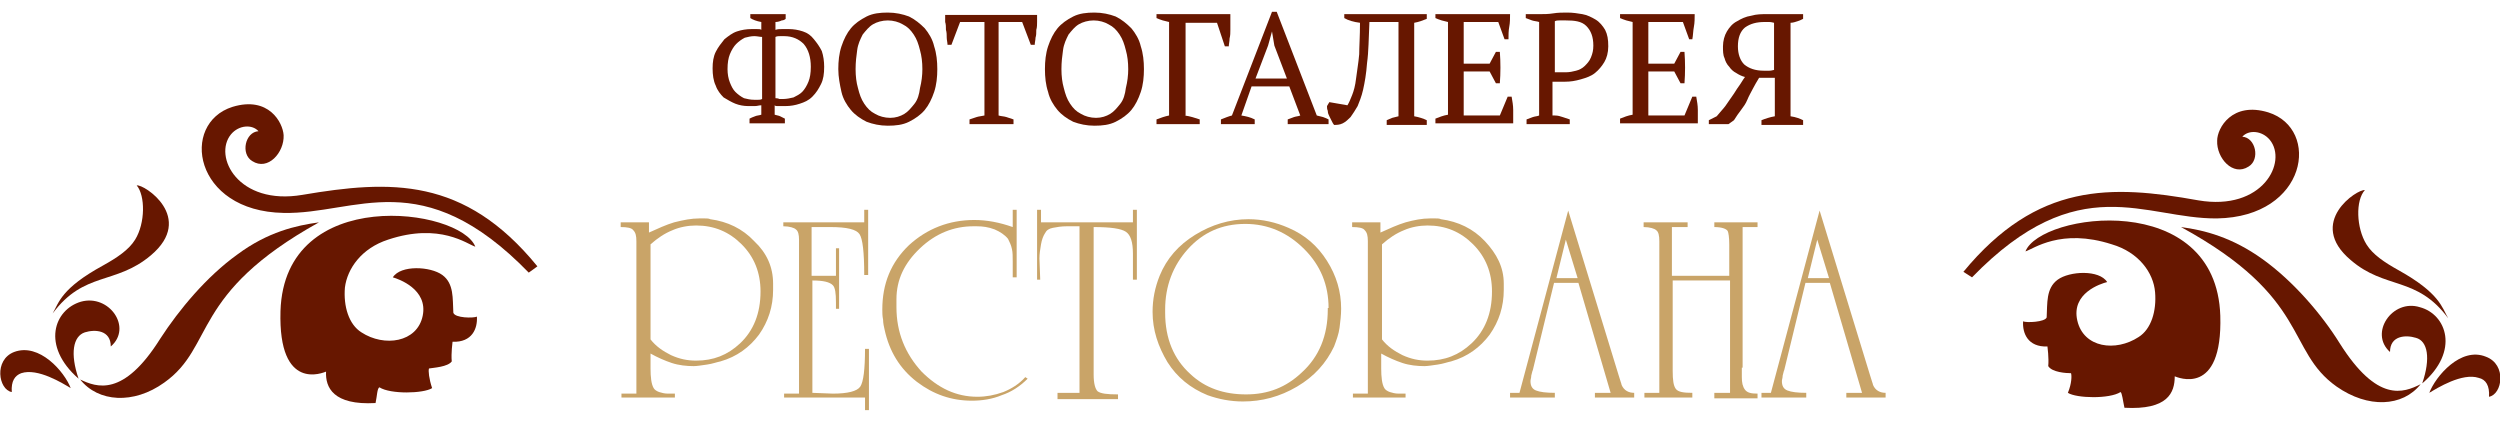
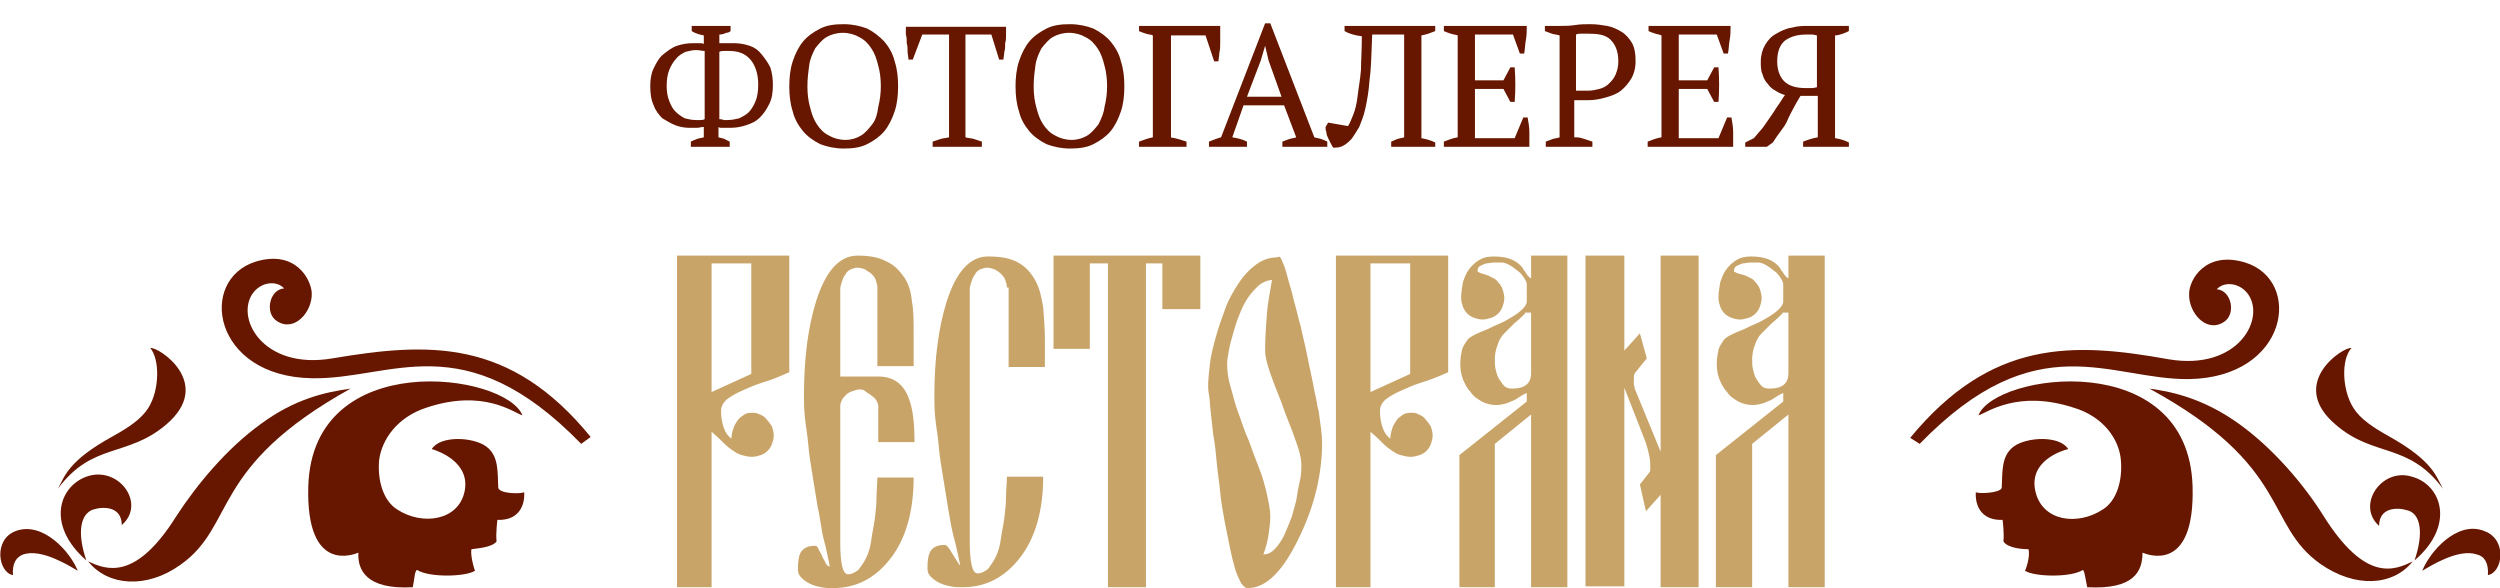
- <svg xmlns="http://www.w3.org/2000/svg" version="1.1" id="Photo" x="0px" y="0px" viewBox="0 0 318.2 53.8" style="enable-background:new 0 0 318.2 53.8;" xml:space="preserve">
-   <style type="text/css">
- 	.gallery-title-0{fill:#671700;}
- 	.gallery-title-1{fill:#C9A468;}
- </style>
-   <path class="gallery-title-0" d="M67.3,34.7l1.1-0.8c-9.3-11.4-18.7-11-29.9-9.1c-8.2,1.4-11.4-4.9-9.1-7.7c1-1.2,2.7-1.3,3.5-0.4  c-1.7,0.1-2.3,2.9-0.8,3.8c2,1.3,4.1-1.1,4-3.3c-0.1-1.6-1.9-5-6.5-3.6c-6.7,2.1-5,13.3,6.5,13.5C45.3,27.3,53.7,20.7,67.3,34.7  L67.3,34.7z" />
-   <path class="gallery-title-0" d="M6.7,39.9c0.8-1.4,1.1-3.2,6.4-6.1c1.8-1,3.3-2,4.1-3.3c1.3-2.1,1.3-5.6,0.2-6.9c0.9-0.2,7.5,4.1,1.8,8.9  C14.7,36.3,10.7,34.5,6.7,39.9L6.7,39.9z" />
-   <path class="gallery-title-0" d="M1.5,49.9c-1.7-0.3-2.3-4.1,0.3-5.1C5,43.6,8.2,47.3,9,49.4c-1-0.6-4.2-2.6-6.3-1.9C1.9,47.8,1.4,48.5,1.5,49.9  L1.5,49.9z" />
-   <path class="gallery-title-0" d="M10,48.2c-4.8-4.2-3.1-8.8,0.3-9.8c3.6-1,6.6,3.3,3.8,5.7c0-2.1-2-2.2-3.3-1.8C9.3,42.8,8.9,45,10,48.2L10,48.2  z" />
-   <path class="gallery-title-0" d="M10.2,48.3c2.1,1,5.5,2.3,10.2-5.2c2.4-3.7,5.9-7.9,9.8-10.7c3.9-2.9,7.5-3.7,10.4-4.1  c-16.4,9.1-13.2,15.8-19.7,20.4C17,51.5,12.5,51.2,10.2,48.3L10.2,48.3z" />
-   <path class="gallery-title-0" d="M60.5,31.4c-1-0.3-4.5-3.1-11.1-0.9c-3.4,1.1-5.2,3.7-5.5,6.1c-0.2,2.4,0.5,4.7,2.1,5.7  c2.9,1.9,7.1,1.3,7.8-2.1c0.7-3.4-3.1-4.7-3.8-4.9c1-1.6,4.8-1.4,6.3-0.3c1.5,1.1,1.3,3,1.4,4.8c0.2,0.7,2.6,0.7,3,0.5  c0.1,1.5-0.6,3.3-3.1,3.2c0,0-0.2,1.5-0.1,2.5c-0.5,0.7-2.3,0.8-2.9,0.9c-0.1,0.3,0,1.3,0.4,2.5c-1.1,0.7-5.3,0.8-6.7-0.1  c-0.3,0.1-0.3,1.1-0.5,2c-5.4,0.3-6.4-2-6.3-4c-0.3,0.1-6.1,2.7-5.8-7.7C36.2,23.4,58.6,26.5,60.5,31.4L60.5,31.4z" />
-   <path class="gallery-title-0" d="M251,35.3c13.6-14,22-7.4,31.2-7.5c11.5-0.2,13.2-11.4,6.5-13.5c-4.6-1.4-6.5,2-6.5,3.6c-0.1,2.2,2,4.6,4,3.3  c1.5-0.9,0.9-3.7-0.8-3.8c0.8-0.9,2.5-0.8,3.5,0.4c2.3,2.8-0.9,9.1-9.1,7.7c-11.1-2-20.5-2.3-29.9,9.1L251,35.3L251,35.3z" />
-   <path class="gallery-title-0" d="M311.6,40.5c-4-5.4-8-3.6-12.4-7.4c-5.7-4.8,0.9-9.1,1.8-8.9c-1.2,1.3-1.1,4.8,0.2,6.9c0.8,1.3,2.3,2.3,4.1,3.3  C310.5,37.3,310.8,39.1,311.6,40.5L311.6,40.5z" />
-   <path class="gallery-title-0" d="M316.8,50.5c0.1-1.4-0.4-2.2-1.3-2.4c-2.1-0.7-5.3,1.3-6.3,1.9c0.8-2.1,4-5.9,7.2-4.6  C319.1,46.4,318.5,50.2,316.8,50.5L316.8,50.5z" />
-   <path class="gallery-title-0" d="M308.3,48.8c1.1-3.2,0.7-5.4-0.8-5.8c-1.3-0.4-3.3-0.3-3.3,1.8c-2.7-2.4,0.3-6.8,3.8-5.7  C311.4,40,313.1,44.7,308.3,48.8L308.3,48.8z" />
-   <path class="gallery-title-0" d="M308.1,48.9c-2.3,2.9-6.7,3.1-10.7,0.3c-6.5-4.6-3.3-11.3-19.8-20.3c3,0.4,6.5,1.3,10.4,4.1s7.5,7,9.8,10.7  C302.6,51.3,305.9,50,308.1,48.9L308.1,48.9z" />
-   <path class="gallery-title-0" d="M257.8,32c1.9-4.9,24.3-8,24.8,8.2c0.3,10.4-5.5,7.8-5.8,7.7c0,2.1-0.9,4.3-6.4,4c-0.2-0.9-0.3-1.9-0.5-2  c-1.4,0.9-5.6,0.8-6.7,0.1c0.5-1.2,0.5-2.2,0.4-2.5c-0.6,0-2.4-0.1-2.9-0.9c0.1-1-0.1-2.5-0.1-2.5c-2.5,0.1-3.2-1.7-3.1-3.2  c0.4,0.2,2.8,0.1,3-0.5c0.1-1.8-0.1-3.7,1.4-4.8s5.3-1.3,6.3,0.3c-0.8,0.2-4.6,1.4-3.8,4.9c0.8,3.5,4.9,4,7.8,2.1  c1.6-1,2.3-3.3,2.1-5.7c-0.2-2.5-2.1-5.1-5.5-6.1C262.3,29,258.8,31.7,257.8,32L257.8,32z" />
-   <g>
-     <path class="gallery-title-0" d="M95.5,1.8h4.5v0.6c-0.1,0.1-0.3,0.2-0.5,0.2c-0.2,0.1-0.5,0.2-0.8,0.2v1c0.3-0.1,0.5-0.1,0.9-0.1   c0.3,0,0.6,0,0.8,0c0.6,0,1.2,0.1,1.8,0.3s1,0.5,1.4,1s0.7,0.9,1,1.5c0.2,0.6,0.3,1.3,0.3,2c0,0.9-0.1,1.6-0.4,2.2   c-0.3,0.6-0.6,1.1-1.1,1.6s-1,0.7-1.6,0.9c-0.6,0.2-1.2,0.3-1.8,0.3c-0.1,0-0.2,0-0.3,0c-0.1,0-0.2,0-0.4,0s-0.3,0-0.4,0   s-0.2,0-0.3-0.1v1.2c0.3,0.1,0.5,0.1,0.7,0.2c0.2,0.1,0.4,0.2,0.6,0.3v0.6h-4.5v-0.6c0.2-0.1,0.4-0.2,0.7-0.3   c0.2-0.1,0.5-0.1,0.8-0.2v-1.2c-0.3,0-0.5,0.1-0.8,0.1c-0.3,0-0.6,0-0.9,0c-0.5,0-1.1-0.1-1.6-0.3c-0.5-0.2-1-0.5-1.5-0.8   c-0.4-0.4-0.8-0.9-1-1.5c-0.3-0.6-0.4-1.4-0.4-2.2c0-0.8,0.1-1.5,0.4-2.1C91.4,6,91.8,5.5,92.2,5c0.5-0.4,1-0.8,1.6-1   c0.6-0.2,1.2-0.3,1.9-0.3c0.2,0,0.4,0,0.6,0c0.3,0,0.5,0,0.6,0.1v-1c-0.6-0.1-1.1-0.3-1.4-0.5V1.8z M96,12.7c0.1,0,0.3,0,0.5,0   c0.2,0,0.3,0,0.5-0.1V4.7c-0.3,0-0.6-0.1-1-0.1c-0.4,0-0.8,0.1-1.2,0.2C94.4,5,94,5.3,93.7,5.6c-0.3,0.3-0.6,0.8-0.8,1.3   c-0.2,0.5-0.3,1.1-0.3,1.9c0,0.6,0.1,1.2,0.3,1.7c0.2,0.5,0.4,0.9,0.7,1.2c0.3,0.3,0.7,0.6,1.1,0.8C95.1,12.6,95.5,12.7,96,12.7z    M99.8,4.6c-0.2,0-0.4,0-0.5,0c-0.2,0-0.4,0-0.6,0.1v7.8c0.1,0,0.3,0,0.5,0.1c0.2,0,0.4,0,0.5,0c0.4,0,0.9-0.1,1.3-0.2   c0.4-0.2,0.8-0.4,1.1-0.7s0.6-0.8,0.8-1.3s0.3-1.1,0.3-1.9c0-1.2-0.3-2.2-0.9-2.9C101.7,5,100.9,4.6,99.8,4.6z" />
-     <path class="gallery-title-0" d="M106.7,8.8c0-1,0.1-2,0.4-2.9c0.3-0.9,0.7-1.7,1.2-2.3c0.5-0.6,1.2-1.1,2-1.5c0.8-0.4,1.7-0.5,2.7-0.5   s1.9,0.2,2.7,0.5c0.8,0.4,1.4,0.9,2,1.5c0.5,0.6,1,1.4,1.2,2.3c0.3,0.9,0.4,1.9,0.4,2.9s-0.1,2-0.4,2.9c-0.3,0.9-0.7,1.7-1.2,2.3   c-0.5,0.6-1.2,1.1-2,1.5c-0.8,0.4-1.7,0.5-2.7,0.5s-1.9-0.2-2.7-0.5c-0.8-0.4-1.5-0.9-2-1.5c-0.5-0.6-1-1.4-1.2-2.3   C106.9,10.8,106.7,9.8,106.7,8.8z M108.9,8.8c0,0.9,0.1,1.7,0.3,2.4c0.2,0.8,0.4,1.4,0.8,2c0.4,0.6,0.8,1,1.4,1.3   c0.5,0.3,1.2,0.5,1.9,0.5c0.7,0,1.3-0.2,1.8-0.5c0.5-0.3,0.9-0.8,1.3-1.3s0.6-1.2,0.7-2c0.2-0.8,0.3-1.6,0.3-2.4   c0-0.9-0.1-1.7-0.3-2.4c-0.2-0.8-0.4-1.4-0.8-2s-0.8-1-1.4-1.3c-0.5-0.3-1.2-0.5-1.9-0.5c-0.7,0-1.4,0.2-1.9,0.5   c-0.5,0.3-0.9,0.8-1.3,1.3c-0.3,0.6-0.6,1.2-0.7,2C109,7.1,108.9,7.9,108.9,8.8z" />
-     <path class="gallery-title-0" d="M129,15.8h-5.6v-0.6c0.3-0.1,0.6-0.2,0.9-0.3s0.6-0.1,1-0.2V2.8h-3.1l-1.1,2.9h-0.5c0-0.3-0.1-0.6-0.1-0.9   c0-0.3,0-0.7-0.1-1c0-0.4,0-0.7-0.1-1c0-0.3,0-0.6,0-0.9H132c0,0.3,0,0.6,0,0.9c0,0.3,0,0.7-0.1,1c0,0.4,0,0.7-0.1,1   c0,0.3-0.1,0.6-0.1,0.9h-0.5l-1.1-2.9h-3v11.9c0.3,0.1,0.7,0.1,1,0.2c0.3,0.1,0.6,0.2,0.9,0.3V15.8z" />
-     <path class="gallery-title-0" d="M133,8.8c0-1,0.1-2,0.4-2.9c0.3-0.9,0.7-1.7,1.2-2.3c0.5-0.6,1.2-1.1,2-1.5c0.8-0.4,1.7-0.5,2.7-0.5   s1.9,0.2,2.7,0.5c0.8,0.4,1.4,0.9,2,1.5c0.5,0.6,1,1.4,1.2,2.3c0.3,0.9,0.4,1.9,0.4,2.9s-0.1,2-0.4,2.9c-0.3,0.9-0.7,1.7-1.2,2.3   c-0.5,0.6-1.2,1.1-2,1.5c-0.8,0.4-1.7,0.5-2.7,0.5s-1.9-0.2-2.7-0.5c-0.8-0.4-1.5-0.9-2-1.5c-0.5-0.6-1-1.4-1.2-2.3   C133.1,10.8,133,9.8,133,8.8z M135.1,8.8c0,0.9,0.1,1.7,0.3,2.4c0.2,0.8,0.4,1.4,0.8,2c0.4,0.6,0.8,1,1.4,1.3   c0.5,0.3,1.2,0.5,1.9,0.5c0.7,0,1.3-0.2,1.8-0.5c0.5-0.3,0.9-0.8,1.3-1.3s0.6-1.2,0.7-2c0.2-0.8,0.3-1.6,0.3-2.4   c0-0.9-0.1-1.7-0.3-2.4c-0.2-0.8-0.4-1.4-0.8-2s-0.8-1-1.4-1.3c-0.5-0.3-1.2-0.5-1.9-0.5c-0.7,0-1.4,0.2-1.9,0.5   c-0.5,0.3-0.9,0.8-1.3,1.3c-0.3,0.6-0.6,1.2-0.7,2C135.2,7.1,135.1,7.9,135.1,8.8z" />
-     <path class="gallery-title-0" d="M150.8,14.7c0.7,0.1,1.3,0.3,1.9,0.5v0.6h-5.5v-0.6c0.5-0.2,1.1-0.4,1.6-0.5V2.8c-0.3-0.1-0.5-0.1-0.8-0.2   c-0.3-0.1-0.6-0.2-0.8-0.3V1.8h9.4c0,0.3,0,0.6,0,0.9c0,0.3,0,0.7,0,1.1c0,0.4,0,0.7-0.1,1.1c0,0.4-0.1,0.7-0.1,1h-0.5l-1-3h-4   V14.7z" />
-     <path class="gallery-title-0" d="M159.8,15.8h-4.4v-0.6c0.5-0.2,1-0.4,1.4-0.5l5.1-13.2h0.6l5.1,13.2c0.3,0.1,0.5,0.1,0.8,0.2   c0.3,0.1,0.5,0.2,0.7,0.3v0.6h-5.2v-0.6c0.3-0.1,0.5-0.2,0.8-0.3c0.3-0.1,0.6-0.1,0.8-0.2l-1.4-3.7h-4.8l-1.3,3.7   c0.6,0.1,1.1,0.2,1.7,0.5V15.8z M159.8,10h4l-1.6-4.2L161.9,4h0l-0.5,1.8L159.8,10z" />
-     <path class="gallery-title-0" d="M173.1,2.9c-0.8-0.1-1.5-0.3-2-0.6V1.8h10.5v0.6c-0.5,0.2-1,0.4-1.6,0.5v11.9c0.6,0.1,1.2,0.3,1.6,0.5v0.6   h-5.1v-0.6c0.2-0.1,0.5-0.2,0.7-0.3c0.3-0.1,0.5-0.1,0.8-0.2V2.8h-3.7c-0.1,2.1-0.1,3.8-0.3,5.2c-0.1,1.4-0.3,2.5-0.5,3.4   c-0.2,0.9-0.5,1.6-0.7,2.1c-0.3,0.5-0.6,1-0.9,1.4c-0.3,0.3-0.6,0.6-1,0.8s-0.8,0.2-1.1,0.2c-0.1-0.1-0.2-0.3-0.3-0.5   c-0.1-0.2-0.2-0.4-0.3-0.6c-0.1-0.2-0.2-0.4-0.2-0.7c-0.1-0.2-0.1-0.4-0.1-0.6l0.3-0.5l2.3,0.4c0.2-0.3,0.4-0.8,0.6-1.3   c0.2-0.5,0.4-1.2,0.5-2.1s0.3-1.9,0.4-3.1C173,6,173.1,4.6,173.1,2.9z" />
-     <path class="gallery-title-0" d="M192.2,1.8c0,0.5,0,1.1-0.1,1.6S192,4.5,192,5h-0.5l-0.8-2.2h-4.4v5.3h3.3l0.8-1.5h0.5c0.1,1.3,0.1,2.7,0,4   h-0.5l-0.8-1.5h-3.3v5.6h4.6l1-2.4h0.5c0.1,0.6,0.2,1.1,0.2,1.7c0,0.6,0,1.2,0,1.7h-9.9v-0.6c0.5-0.2,1-0.4,1.6-0.5V2.8   c-0.3-0.1-0.5-0.1-0.8-0.2c-0.3-0.1-0.6-0.2-0.8-0.3V1.8H192.2z" />
-     <path class="gallery-title-0" d="M197.9,14.7c0.4,0,0.7,0.1,1,0.2c0.3,0.1,0.6,0.2,0.9,0.3v0.6h-5.5v-0.6c0.3-0.1,0.5-0.2,0.8-0.3   c0.3-0.1,0.6-0.1,0.8-0.2V2.8c-0.3-0.1-0.6-0.1-0.9-0.2c-0.3-0.1-0.5-0.2-0.8-0.3V1.8h1.8c0.5,0,1.1,0,1.7-0.1   c0.6-0.1,1.2-0.1,1.8-0.1c0.7,0,1.3,0.1,1.9,0.2c0.6,0.1,1.2,0.4,1.7,0.7c0.5,0.3,0.9,0.8,1.2,1.3c0.3,0.6,0.4,1.2,0.4,2.1   c0,0.8-0.2,1.5-0.5,2s-0.7,1-1.2,1.4c-0.5,0.4-1.1,0.6-1.8,0.8c-0.7,0.2-1.3,0.3-2,0.3c-0.1,0-0.2,0-0.3,0s-0.3,0-0.5,0   c-0.2,0-0.3,0-0.5,0s-0.3,0-0.3,0V14.7z M199.3,2.6c-0.3,0-0.6,0-0.8,0c-0.2,0-0.4,0-0.6,0.1v6.5c0.1,0,0.2,0,0.3,0   c0.1,0,0.3,0,0.4,0s0.3,0,0.4,0c0.1,0,0.2,0,0.3,0c0.5,0,0.9-0.1,1.3-0.2c0.4-0.1,0.8-0.3,1.1-0.6c0.3-0.3,0.6-0.6,0.8-1.1   s0.3-0.9,0.3-1.5c0-1.1-0.3-1.9-0.9-2.5S200.4,2.6,199.3,2.6z" />
-     <path class="gallery-title-0" d="M215.7,1.8c0,0.5,0,1.1-0.1,1.6s-0.1,1.1-0.2,1.6H215l-0.8-2.2h-4.4v5.3h3.3l0.8-1.5h0.5c0.1,1.3,0.1,2.7,0,4   h-0.5l-0.8-1.5h-3.3v5.6h4.6l1-2.4h0.5c0.1,0.6,0.2,1.1,0.2,1.7c0,0.6,0,1.2,0,1.7h-9.9v-0.6c0.5-0.2,1-0.4,1.6-0.5V2.8   c-0.3-0.1-0.5-0.1-0.8-0.2c-0.3-0.1-0.6-0.2-0.8-0.3V1.8H215.7z" />
-     <path class="gallery-title-0" d="M229.5,1.8v0.6c-0.2,0.1-0.4,0.2-0.7,0.3c-0.3,0.1-0.6,0.2-0.9,0.2v11.9c0.7,0.1,1.2,0.3,1.6,0.5v0.6h-5.3   v-0.6c0.5-0.2,1.1-0.4,1.7-0.5V9.9h-2c-0.3,0.5-0.6,1-0.8,1.4s-0.5,0.9-0.7,1.4c-0.2,0.5-0.5,0.9-0.8,1.3s-0.6,0.8-0.9,1.3   l-0.7,0.5h-2.5v-0.5l1-0.5c0.4-0.5,0.8-0.9,1.1-1.3c0.3-0.4,0.6-0.9,0.9-1.3c0.3-0.4,0.5-0.8,0.8-1.2c0.3-0.4,0.5-0.8,0.8-1.2   c-0.4-0.1-0.8-0.3-1.1-0.5c-0.4-0.2-0.7-0.5-0.9-0.8c-0.3-0.3-0.5-0.7-0.6-1.1c-0.2-0.4-0.2-0.9-0.2-1.5c0-0.7,0.2-1.4,0.5-1.9   c0.3-0.5,0.7-1,1.3-1.3c0.5-0.3,1.1-0.6,1.8-0.7c0.7-0.2,1.3-0.2,2-0.2c0.3,0,0.6,0,1,0c0.4,0,0.8,0,1.2,0H229.5z M224.5,9   c0.2,0,0.5,0,0.7,0c0.3,0,0.5-0.1,0.6-0.1v-6c-0.1,0-0.3-0.1-0.6-0.1c-0.2,0-0.5,0-0.6,0c-1,0-1.8,0.2-2.5,0.7   c-0.6,0.5-0.9,1.3-0.9,2.4c0,1,0.3,1.8,0.8,2.3C222.6,8.7,223.4,9,224.5,9z" />
+ <svg xmlns="http://www.w3.org/2000/svg" id="Слой_1" viewBox="0 0 289.5 68">
+   <style>.st0{fill:#671700}.st1{enable-background:new}.st2{fill:#c9a468}</style>
+   <path class="st0" d="M67.3 51.4l1.1-.8c-9.3-11.4-18.7-11-29.9-9.1-8.2 1.4-11.4-4.9-9.1-7.7 1-1.2 2.7-1.3 3.5-.4-1.7.1-2.3 2.9-.8 3.8 2 1.3 4.1-1.1 4-3.3-.1-1.6-1.9-5-6.5-3.6-6.7 2.1-5 13.3 6.5 13.5 9.2.2 17.6-6.4 31.2 7.6zM6.7 56.6c.8-1.4 1.1-3.2 6.4-6.1 1.8-1 3.3-2 4.1-3.3 1.3-2.1 1.3-5.6.2-6.9.9-.2 7.5 4.1 1.8 8.9-4.5 3.8-8.5 2-12.5 7.4zM1.5 66.6c-1.7-.3-2.3-4.1.3-5.1C5 60.3 8.2 64 9 66.1c-1-.6-4.2-2.6-6.3-1.9-.8.3-1.3 1-1.2 2.4zM10 64.9c-4.8-4.2-3.1-8.8.3-9.8 3.6-1 6.6 3.3 3.8 5.7 0-2.1-2-2.2-3.3-1.8-1.5.5-1.9 2.7-.8 5.9z" />
+   <path class="st0" d="M10.2 65c2.1 1 5.5 2.3 10.2-5.2 2.4-3.7 5.9-7.9 9.8-10.7 3.9-2.9 7.5-3.7 10.4-4.1-16.4 9.1-13.2 15.8-19.7 20.4-3.9 2.8-8.4 2.5-10.7-.4z" />
+   <path class="st0" d="M60.5 48.1c-1-.3-4.5-3.1-11.1-.9-3.4 1.1-5.2 3.7-5.5 6.1-.2 2.4.5 4.7 2.1 5.7 2.9 1.9 7.1 1.3 7.8-2.1.7-3.4-3.1-4.7-3.8-4.9 1-1.6 4.8-1.4 6.3-.3 1.5 1.1 1.3 3 1.4 4.8.2.7 2.6.7 3 .5.1 1.5-.6 3.3-3.1 3.2 0 0-.2 1.5-.1 2.5-.5.7-2.3.8-2.9.9-.1.3 0 1.3.4 2.5-1.1.7-5.3.8-6.7-.1-.3.1-.3 1.1-.5 2-5.4.3-6.4-2-6.3-4-.3.1-6.1 2.7-5.8-7.7.5-16.2 22.9-13.1 24.8-8.2zM222.3 51.4c13.6-14 22-7.4 31.2-7.5 11.5-.2 13.2-11.4 6.5-13.5-4.6-1.4-6.5 2-6.5 3.6-.1 2.2 2 4.6 4 3.3 1.5-.9.9-3.7-.8-3.8.8-.9 2.5-.8 3.5.4 2.3 2.8-.9 9.1-9.1 7.7-11.1-2-20.5-2.3-29.9 9.1l1.1.7zM282.9 56.6c-4-5.4-8-3.6-12.4-7.4-5.7-4.8.9-9.1 1.8-8.9-1.2 1.3-1.1 4.8.2 6.9.8 1.3 2.3 2.3 4.1 3.3 5.2 2.9 5.5 4.7 6.3 6.1zM288.1 66.6c.1-1.4-.4-2.2-1.3-2.4-2.1-.7-5.3 1.3-6.3 1.9.8-2.1 4-5.9 7.2-4.6 2.7 1 2.1 4.8.4 5.1zM279.6 64.9c1.1-3.2.7-5.4-.8-5.8-1.3-.4-3.3-.3-3.3 1.8-2.7-2.4.3-6.8 3.8-5.7 3.4.9 5.1 5.6.3 9.7z" />
+   <path class="st0" d="M279.4 65c-2.3 2.9-6.7 3.1-10.7.3-6.5-4.6-3.3-11.3-19.8-20.3 3 .4 6.5 1.3 10.4 4.1s7.5 7 9.8 10.7c4.8 7.6 8.1 6.3 10.3 5.2z" />
+   <path class="st0" d="M229.1 48.1c1.9-4.9 24.3-8 24.8 8.2.3 10.4-5.5 7.8-5.8 7.7 0 2.1-.9 4.3-6.4 4-.2-.9-.3-1.9-.5-2-1.4.9-5.6.8-6.7.1.5-1.2.5-2.2.4-2.5-.6 0-2.4-.1-2.9-.9.1-1-.1-2.5-.1-2.5-2.5.1-3.2-1.7-3.1-3.2.4.2 2.8.1 3-.5.1-1.8-.1-3.7 1.4-4.8s5.3-1.3 6.3.3c-.8.2-4.6 1.4-3.8 4.9s4.9 4 7.8 2.1c1.6-1 2.3-3.3 2.1-5.7-.2-2.5-2.1-5.1-5.5-6.1-6.5-2.1-10 .6-11 .9z" />
+   <g class="st1">
+     <path class="st2" d="M88 48c.3.1.6.3.8.6.2.2.4.5.6.8.1.3.2.7.2 1 0 .4-.1.7-.2 1-.1.3-.3.6-.5.8s-.5.4-.8.5c-.3.1-.7.2-1 .2-.5 0-.8-.1-1.2-.2s-.7-.3-1-.5-.7-.5-1.1-.9c-.4-.4-.8-.8-1.4-1.3v18h-4V29.6h13v13.5c-1.1.5-2.1.9-3.1 1.2-1 .3-1.8.7-2.5 1s-1.3.7-1.7 1c-.4.4-.6.8-.6 1.3 0 .7.1 1.3.3 1.9.2.6.5 1 .9 1.3 0-.4.1-.8.2-1.1.1-.4.3-.7.5-1 .2-.3.5-.5.8-.7.3-.2.7-.2 1-.2.1 0 .4 0 .8.2zm-1-17.5h-4.6v14.9l4.6-2.1V30.5zM101.6 33.3c0-.3-.1-.6-.2-.9-.1-.3-.3-.5-.5-.7s-.5-.3-.7-.5c-.3-.1-.6-.2-.9-.2-.3 0-.5.1-.8.2-.2.1-.5.3-.6.6-.2.2-.3.5-.4.8-.1.3-.2.6-.2.9v10.1h4.4c1.8 0 3 .9 3.6 2.7.4 1.1.6 2.7.6 4.9h-4.2V47c0-.2-.1-.4-.2-.6-.1-.2-.3-.4-.6-.6-.2-.2-.5-.3-.7-.5s-.5-.2-.7-.2c-.2 0-.5.1-.8.2-.3.1-.5.2-.7.4-.2.2-.4.4-.5.6s-.2.5-.2.7v15.8c0 2.5.3 3.7.9 3.7.4 0 .8-.2 1.2-.5.3-.4.6-.8.9-1.4s.5-1.3.6-2.1.3-1.6.4-2.4c.1-.8.2-1.7.2-2.5s.1-1.6.1-2.3h4.2c0 3.9-.9 7.1-2.7 9.4-1.7 2.2-3.9 3.4-6.6 3.4-.5 0-1 0-1.4-.1-.5-.1-.9-.2-1.3-.4s-.7-.4-1-.7c-.3-.3-.4-.6-.4-1 0-.9.1-1.5.3-1.9.3-.5.8-.8 1.7-.8.1 0 .3.1.4.4s.3.5.4.8c.1.3.3.5.4.8.1.2.3.4.5.4-.2-.9-.4-2-.7-3.1s-.4-2.5-.7-3.7c-.2-1.2-.4-2.4-.6-3.7-.2-1.2-.4-2.4-.5-3.6s-.3-2.2-.4-3.2c-.1-1-.1-1.9-.1-2.6 0-4.3.5-7.9 1.4-10.8 1.1-3.5 2.7-5.3 4.8-5.3 1.4 0 2.5.2 3.4.7.9.4 1.5 1.1 2 1.8s.8 1.7.9 2.8c.2 1.1.2 2.3.2 3.6v3.9h-4.2v-9.1zM116.6 33.3c0-.3-.1-.6-.2-.9-.1-.3-.3-.5-.5-.7s-.5-.4-.7-.5c-.3-.1-.6-.2-.9-.2-.3 0-.5.1-.8.2-.2.1-.5.3-.6.6-.2.2-.3.5-.4.8-.1.3-.2.6-.2.9v29.2c0 2.5.3 3.7.9 3.7.4 0 .8-.2 1.2-.5.3-.4.6-.8.9-1.4s.5-1.3.6-2.1.3-1.6.4-2.4c.1-.8.2-1.7.2-2.5s.1-1.6.1-2.3h4.2c0 3.9-.9 7.1-2.7 9.4-1.7 2.2-3.9 3.4-6.6 3.4-.5 0-1 0-1.4-.1-.5-.1-.9-.2-1.3-.4s-.7-.4-1-.7c-.3-.3-.4-.6-.4-1 0-.9.1-1.5.3-1.9.3-.5.8-.8 1.7-.8.1 0 .3.1.5.4s.3.5.5.8c.2.3.3.5.5.8.1.2.3.4.3.4-.2-.9-.4-2-.7-3.1s-.5-2.3-.7-3.5c-.2-1.2-.4-2.4-.6-3.7-.2-1.2-.4-2.4-.5-3.6s-.3-2.2-.4-3.2c-.1-1-.1-1.9-.1-2.6 0-4.3.5-7.9 1.4-10.8 1.1-3.5 2.7-5.3 4.8-5.3 1.5 0 2.6.2 3.5.7s1.5 1.2 2 2.1.7 1.9.9 3.1c.1 1.2.2 2.5.2 3.9v3h-4.2v-9.2zM134.6 35.8v-5.3h-1.9V68h-4.4V30.5h-2.1v9.9H122V29.6h17v6.2h-4.4zM148.5 30.3c.2.4.4 1 .6 1.8s.5 1.6.7 2.6c.3 1 .5 2 .8 3 .2 1 .5 2.1.7 3.1s.4 2 .6 2.9c.2.9.3 1.7.5 2.4.1.7.2 1.2.3 1.5.2 1.5.4 2.7.4 3.7 0 1.7-.2 3.4-.6 5.2-.4 1.7-1 3.5-1.9 5.4-1.9 4.1-3.9 6.2-6.1 6.2-.3 0-.5-.2-.8-.6-.2-.4-.5-1-.7-1.7-.2-.7-.4-1.5-.6-2.5l-.6-3c-.2-1.1-.4-2.2-.5-3.3s-.3-2.3-.4-3.4c-.1-1.1-.2-2.2-.4-3.2-.1-1-.2-1.9-.3-2.7-.1-.8-.1-1.5-.2-2s-.1-.9-.1-1c0-.7.1-1.5.2-2.5s.4-2.1.7-3.2c.3-1.1.7-2.2 1.1-3.3.4-1.1 1-2.1 1.6-3 .6-.9 1.3-1.6 2-2.1s1.5-.8 2.4-.8c.3-.2.4 0 .6.5zm-2.8 2.8c-.4.4-.8.8-1.2 1.4-.4.6-.7 1.2-1 2-.3.7-.5 1.4-.7 2.1-.2.7-.4 1.4-.5 2-.1.6-.2 1.1-.2 1.5 0 .8.1 1.7.4 2.7s.5 2 .9 3c.4 1.1.7 2.1 1.2 3.2.4 1.1.8 2.2 1.2 3.2.4 1 .7 2.1.9 3s.4 1.8.4 2.6c0 .7-.1 1.4-.2 2.1s-.3 1.5-.6 2.3c.5 0 .9-.2 1.3-.6.4-.4.8-1 1.1-1.6.3-.7.6-1.4.9-2.2.2-.8.5-1.6.6-2.4s.3-1.5.4-2.1c.1-.7.1-1.1.1-1.5 0-.4-.1-1-.3-1.7s-.5-1.4-.8-2.3c-.3-.8-.7-1.7-1-2.6s-.7-1.8-1-2.6c-.3-.8-.6-1.6-.8-2.3s-.3-1.3-.3-1.7c0-1.4.1-2.8.2-4.2.1-1.4.4-2.7.6-4-.7.1-1.1.3-1.6.7zM164.3 48c.3.1.6.3.8.6.2.2.4.5.6.8.1.3.2.7.2 1 0 .4-.1.7-.2 1-.1.3-.3.6-.5.8s-.5.4-.8.5c-.3.1-.7.2-1 .2-.5 0-.8-.1-1.2-.2s-.7-.3-1-.5-.7-.5-1.1-.9c-.4-.4-.8-.8-1.4-1.3v18h-4V29.6h13v13.5c-1.1.5-2.1.9-3.1 1.2-1 .3-1.8.7-2.5 1s-1.3.7-1.7 1c-.4.4-.6.8-.6 1.3 0 .7.1 1.3.3 1.9.2.6.5 1 .9 1.3 0-.4.1-.8.2-1.1.1-.4.3-.7.5-1 .2-.3.5-.5.8-.7.3-.2.7-.2 1-.2.2 0 .5 0 .8.2zm-1-17.5h-4.6v14.9l4.6-2.1V30.5zM172.7 32.1c.3.1.6.3.8.6.2.2.4.5.5.8.1.3.2.7.2 1 0 .4-.1.7-.2 1-.1.3-.3.6-.5.8-.2.2-.5.4-.8.5s-.7.2-1 .2c-.4 0-.7-.1-1-.2s-.6-.3-.8-.5c-.2-.2-.4-.5-.5-.8-.1-.3-.2-.6-.2-1 0-.6.1-1.2.2-1.8.2-.6.4-1.1.7-1.5.3-.4.7-.8 1.2-1.1.5-.3 1-.4 1.7-.4 1.5 0 2.6.4 3.3 1.3 0 0 .1.1.1.2.1.1.2.3.3.4.1.2.2.3.3.4l.2.2h.1v-2.6h4.2V68h-4.2V48l-4.2 3.4V68H169V52.7l7.8-6.2v-1l-.4.2c-.2.1-.5.3-.8.5s-.7.3-1.1.5c-.4.1-.8.2-1.2.2-.6 0-1.1-.1-1.7-.4-.5-.3-1-.6-1.3-1.1-.4-.4-.7-1-.9-1.5s-.3-1.2-.3-1.7c0-.7.1-1.2.2-1.7.1-.4.4-.8.6-1.1s.6-.5 1-.7c.4-.2.9-.4 1.4-.6.4-.2.8-.4 1.3-.6.5-.2 1-.5 1.5-.8s.9-.6 1.2-.9.5-.6.5-.9V33c0-.3-.1-.5-.3-.8-.2-.3-.4-.6-.7-.8s-.6-.5-1-.7c-.3-.2-.7-.3-.9-.3h-.9c-.3 0-.6.1-.9.1-.3.1-.5.2-.7.3-.2.1-.3.3-.3.6 0 0 0 .1.1.1s.1.1.2.1.2.1.2.1h.1c.3.1.7.2 1 .4zm3.9 4.2c-.4.4-.8.8-1.2 1.1l-1.2 1.2c-.4.4-.6.8-.8 1.4-.2.5-.3 1.1-.3 1.6 0 .4 0 .8.1 1.2.1.4.2.8.4 1.1.2.3.4.6.6.8.2.2.5.3.9.3 1.5 0 2.2-.6 2.2-1.8v-7h-.7zM192.3 52.3V29.6h4.4V68h-4.4V57.3l-1.7 1.9-.7-3.1 1.1-1.4c.1-.1.1-.2.1-.4v-.5c0-.7-.2-1.5-.5-2.5l-2.5-6.4v23h-4.5V29.6h4.5v11l1.8-2 .8 2.9-1.3 1.6c-.2.2-.2.5-.2 1v.4c0 .1.1.3.1.5l3 7.3zM202.5 32.1c.3.1.6.3.8.6.2.2.4.5.5.8.1.3.2.7.2 1 0 .4-.1.7-.2 1-.1.3-.3.6-.5.8-.2.2-.5.4-.8.5s-.7.2-1 .2c-.4 0-.7-.1-1-.2s-.6-.3-.8-.5c-.2-.2-.4-.5-.5-.8-.1-.3-.2-.6-.2-1 0-.6.1-1.2.2-1.8.2-.6.4-1.1.7-1.5.3-.4.7-.8 1.2-1.1.5-.3 1-.4 1.7-.4 1.5 0 2.6.4 3.3 1.3 0 0 .1.1.1.2.1.1.2.3.3.4.1.2.2.3.3.4l.2.2h.1v-2.6h4.2V68h-4.2V48l-4.2 3.4V68h-4.2V52.7l7.8-6.2v-1l-.4.2c-.2.1-.5.3-.8.5s-.7.3-1.1.5c-.4.1-.8.2-1.2.2-.6 0-1.1-.1-1.7-.4-.5-.3-1-.6-1.3-1.1-.4-.4-.7-1-.9-1.5s-.3-1.2-.3-1.7c0-.7.1-1.2.2-1.7.1-.4.4-.8.6-1.1s.6-.5 1-.7c.4-.2.9-.4 1.4-.6.4-.2.8-.4 1.3-.6.5-.2 1-.5 1.5-.8s.9-.6 1.2-.9.5-.6.5-.9V33c0-.3-.1-.5-.3-.8-.2-.3-.4-.6-.7-.8s-.6-.5-1-.7c-.3-.2-.7-.3-.9-.3h-.9c-.3 0-.6.1-.9.1-.3.1-.5.2-.7.3-.2.1-.3.3-.3.6 0 0 0 .1.1.1s.1.1.2.1.2.1.2.1h.1c.4.1.8.2 1.1.4zm3.9 4.2c-.4.4-.8.8-1.2 1.1l-1.2 1.2c-.4.4-.6.8-.8 1.4-.2.5-.3 1.1-.3 1.6 0 .4 0 .8.1 1.2.1.4.2.8.4 1.1.2.3.4.6.6.8.2.2.5.3.9.3 1.5 0 2.2-.6 2.2-1.8v-7h-.7z" />
  </g>
-   <g>
-     <path class="gallery-title-1" d="M79.1,50.6v-0.5H81V30.7c0-0.7-0.1-1.1-0.4-1.4c-0.2-0.3-0.8-0.4-1.6-0.4v-0.6h3.6v1.3c1.1-0.5,2.2-1,3.2-1.3   C87,28,88,27.8,89,27.8c0.2,0,0.4,0,0.7,0s0.5,0,0.7,0.1c2.2,0.3,4.1,1.2,5.6,2.8c1.6,1.5,2.4,3.3,2.4,5.4v0.8c0,2.1-0.6,4-1.8,5.7   c-1.2,1.6-2.8,2.8-4.9,3.4c-0.5,0.1-1,0.3-1.7,0.4c-0.7,0.1-1.3,0.2-1.7,0.2c-0.9,0-1.9-0.1-2.8-0.4c-0.9-0.3-1.8-0.7-2.7-1.2   l0,1.9c0,1.1,0.1,2,0.4,2.5c0.1,0.2,0.4,0.4,0.7,0.5c0.3,0.1,0.7,0.2,1.1,0.2h0.9v0.5H79.1z M96.8,37.1c0-2.4-0.8-4.4-2.4-6   c-1.6-1.6-3.5-2.4-5.8-2.4c-1,0-2.1,0.2-3,0.6c-1,0.4-1.9,1-2.8,1.8v12.1c0.7,0.9,1.6,1.5,2.6,2c1.1,0.5,2.1,0.7,3.2,0.7   c2.2,0,4-0.7,5.6-2.2C95.9,42.1,96.8,39.9,96.8,37.1z" />
-     <path class="gallery-title-1" d="M103.4,35.1h3v-3.5h0.4v7.7h-0.4v-0.8c0-1.2-0.1-1.9-0.4-2.2c-0.4-0.4-1.2-0.6-2.6-0.6V50l2.6,0.1   c1.9,0,3.1-0.3,3.5-0.9c0.4-0.6,0.6-2.2,0.6-4.8h0.5v7.8h-0.5v-1.6H99.8v-0.5h1.9V30.5c0-0.6-0.1-1.1-0.4-1.3   c-0.2-0.2-0.8-0.4-1.6-0.4v-0.5h10.3v-1.6h0.5V35h-0.5c0-2.9-0.2-4.6-0.6-5.2c-0.4-0.6-1.6-0.9-3.7-0.9h-2.4V35.1z" />
-     <path class="gallery-title-1" d="M130.8,48.2c-1,1-2.1,1.7-3.3,2.1c-1.2,0.5-2.5,0.7-3.8,0.7c-2.6,0-4.9-0.8-7-2.4c-2.2-1.7-3.5-3.9-4.1-6.6   c-0.1-0.4-0.2-0.9-0.2-1.3c-0.1-0.5-0.1-0.9-0.1-1.3c0-3.3,1.1-6,3.4-8.2c2.3-2.1,5.1-3.2,8.3-3.2c1.6,0,3.2,0.3,4.9,0.9v-2.2h0.5   v8.6h-0.5v-2c0-0.6,0-1.2-0.1-1.6c-0.1-0.5-0.3-0.9-0.5-1.3c-0.4-0.5-1-0.9-1.7-1.2c-0.8-0.3-1.5-0.4-2.3-0.4h-0.4   c-2.5,0-4.8,0.9-6.8,2.8c-2,1.9-3,4-3,6.5v1c0,3.2,1.1,5.9,3.2,8.2c2.1,2.1,4.4,3.2,7.1,3.2c1.1,0,2.2-0.2,3.3-0.6   c1-0.4,2-1,2.8-1.9L130.8,48.2z" />
-     <path class="gallery-title-1" d="M137.4,28.8h-1.6c-0.7,0-1.3,0.1-1.8,0.2c-0.5,0.1-0.8,0.3-1,0.7c-0.2,0.3-0.4,0.8-0.5,1.4   c-0.1,0.6-0.2,1.2-0.2,1.8l0.1,2.7H132v-8.9h0.5v1.6h11.7v-1.6h0.5v8.9h-0.5v-3.3c0-1.5-0.3-2.4-0.9-2.8c-0.6-0.4-1.9-0.6-4.1-0.6   v18v0.8c0,1.1,0.2,1.8,0.5,2.1c0.4,0.3,1.2,0.4,2.6,0.4v0.6h-7.7V50h2.8V28.8z" />
-     <path class="gallery-title-1" d="M169.8,44.1c-1,2.1-2.5,3.8-4.7,5.1c-2.2,1.3-4.5,1.9-6.9,1.9c-1.6,0-3.1-0.3-4.5-0.8   c-2.2-0.9-3.9-2.3-5.1-4.2c-1.2-2-1.9-4.1-1.9-6.4c0-1.6,0.3-3.1,0.9-4.6c0.9-2.2,2.4-3.9,4.5-5.2c2.1-1.3,4.4-2,6.8-2   c1.8,0,3.5,0.4,5.1,1.1c2.1,0.9,3.7,2.3,4.9,4.2s1.8,3.9,1.8,6.1c0,0.8-0.1,1.6-0.2,2.4S170.1,43.3,169.8,44.1z M169.1,39.2   c0-2.9-1-5.4-3.1-7.5c-2.1-2.1-4.6-3.2-7.5-3.2c-3,0-5.4,1.1-7.3,3.2c-1.9,2.1-2.9,4.7-2.9,7.7v0.4c0,3.3,1.1,5.9,3.2,7.8   c1.9,1.8,4.3,2.6,7.1,2.6c2.8,0,5.1-0.9,7.1-2.8c2.2-2,3.3-4.7,3.3-8V39.2z" />
-     <path class="gallery-title-1" d="M172.2,50.6v-0.5h1.9V30.7c0-0.7-0.1-1.1-0.4-1.4c-0.2-0.3-0.8-0.4-1.6-0.4v-0.6h3.6v1.3   c1.1-0.5,2.2-1,3.2-1.3c1.1-0.3,2.1-0.5,3.1-0.5c0.2,0,0.4,0,0.7,0s0.5,0,0.7,0.1c2.2,0.3,4.1,1.2,5.6,2.8s2.4,3.3,2.4,5.4v0.8   c0,2.1-0.6,4-1.8,5.7c-1.2,1.6-2.8,2.8-4.9,3.4c-0.5,0.1-1,0.3-1.7,0.4c-0.7,0.1-1.3,0.2-1.7,0.2c-0.9,0-1.9-0.1-2.8-0.4   c-0.9-0.3-1.8-0.7-2.7-1.2l0,1.9c0,1.1,0.1,2,0.4,2.5c0.1,0.2,0.4,0.4,0.7,0.5c0.3,0.1,0.7,0.2,1.1,0.2h0.9v0.5H172.2z M189.9,37.1   c0-2.4-0.8-4.4-2.4-6c-1.6-1.6-3.5-2.4-5.8-2.4c-1,0-2.1,0.2-3,0.6c-1,0.4-1.9,1-2.8,1.8v12.1c0.7,0.9,1.6,1.5,2.6,2   c1.1,0.5,2.1,0.7,3.2,0.7c2.2,0,4-0.7,5.6-2.2C189,42.1,189.9,39.9,189.9,37.1z" />
-     <path class="gallery-title-1" d="M192.2,50.6V50h1.2l6.2-23.2l6.4,20.9c0.2,0.7,0.4,1.2,0.4,1.3c0.3,0.7,0.9,1,1.6,1v0.6h-5V50l2,0L200.9,36   h-3.1l-2.7,11.1c-0.1,0.2-0.1,0.4-0.2,0.7c0,0.3-0.1,0.5-0.1,0.7c0,0.6,0.2,1,0.7,1.2c0.5,0.2,1.3,0.3,2.4,0.3v0.6H192.2z    M198.1,35.4l2.7,0l-1.5-4.9L198.1,35.4z" />
-     <path class="gallery-title-1" d="M221.7,46.8V48c0,0.7,0.1,1.2,0.4,1.6s0.8,0.5,1.6,0.5v0.6h-5.5V50h2V35.7h-7.3v11.1v0.4   c0,1.2,0.1,1.9,0.4,2.3c0.3,0.4,1,0.5,2.1,0.5v0.6h-6.1V50h1.9V30.7c0-0.7-0.1-1.2-0.4-1.4c-0.2-0.2-0.8-0.4-1.6-0.4v-0.6h5.6v0.6   h-2v6.2h7.3v-4c0-0.9-0.1-1.5-0.2-1.7c-0.2-0.3-0.8-0.5-1.7-0.5v-0.6h5.5v0.6h-1.9V46.8z" />
-     <path class="gallery-title-1" d="M224.2,50.6V50h1.2l6.2-23.2l6.4,20.9c0.2,0.7,0.4,1.2,0.4,1.3c0.3,0.7,0.9,1,1.6,1v0.6h-5V50l2,0L232.9,36   h-3.1l-2.7,11.1c-0.1,0.2-0.1,0.4-0.2,0.7c0,0.3-0.1,0.5-0.1,0.7c0,0.6,0.2,1,0.7,1.2c0.5,0.2,1.3,0.3,2.4,0.3v0.6H224.2z    M230.1,35.4l2.7,0l-1.5-4.9L230.1,35.4z" />
-   </g>
+   <path class="st0" d="M80.1 3h4.5v.6c-.1.1-.3.2-.5.2-.2.1-.5.2-.8.2v1H85c.6 0 1.2.1 1.8.3s1 .5 1.4 1 .7.9 1 1.5c.2.6.3 1.3.3 2 0 .9-.1 1.6-.4 2.2-.3.6-.6 1.1-1.1 1.6s-1 .7-1.6.9c-.6.2-1.2.3-1.8.3h-1.1c-.1 0-.2 0-.3-.1v1.2c.3.1.5.1.7.2l.6.3v.6H80v-.6c.2-.1.4-.2.7-.3.2-.1.5-.1.8-.2v-1.2c-.3 0-.5.1-.8.1h-.9c-.5 0-1.1-.1-1.6-.3-.5-.2-1-.5-1.5-.8-.4-.4-.8-.9-1-1.5-.3-.6-.4-1.4-.4-2.2 0-.8.1-1.5.4-2.1.3-.6.6-1.2 1.1-1.6.5-.4 1-.8 1.6-1 .6-.2 1.2-.3 1.9-.3h.6c.3 0 .5 0 .6.1v-1c-.6-.1-1.1-.3-1.4-.5V3zm.5 10.9h.5c.2 0 .3 0 .5-.1V5.9c-.3 0-.6-.1-1-.1s-.8.1-1.2.2c-.4.2-.8.4-1.1.8-.3.3-.6.8-.8 1.3-.2.5-.3 1.1-.3 1.9 0 .6.1 1.2.3 1.7.2.5.4.9.7 1.2.3.3.7.6 1.1.8.4.1.8.2 1.3.2zm3.8-8h-.5c-.2 0-.4 0-.6.1v7.8c.1 0 .3 0 .5.1h.5c.4 0 .9-.1 1.3-.2.4-.2.8-.4 1.1-.7s.6-.8.8-1.3.3-1.1.3-1.9c0-1.2-.3-2.2-.9-2.9-.6-.7-1.4-1-2.5-1zM91.4 10c0-1 .1-2 .4-2.9.3-.9.7-1.7 1.2-2.3.5-.6 1.2-1.1 2-1.5.8-.4 1.7-.5 2.7-.5s1.9.2 2.7.5c.8.4 1.4.9 2 1.5.5.6 1 1.4 1.2 2.3.3.9.4 1.9.4 2.9s-.1 2-.4 2.9c-.3.9-.7 1.7-1.2 2.3-.5.6-1.2 1.1-2 1.5-.8.4-1.7.5-2.7.5s-1.9-.2-2.7-.5c-.8-.4-1.5-.9-2-1.5s-1-1.4-1.2-2.3c-.3-.9-.4-1.9-.4-2.9zm2.1 0c0 .9.1 1.7.3 2.4.2.8.4 1.4.8 2 .4.6.8 1 1.4 1.3.5.3 1.2.5 1.9.5s1.3-.2 1.8-.5.9-.8 1.3-1.3.6-1.2.7-2c.2-.8.3-1.6.3-2.4 0-.9-.1-1.7-.3-2.4-.2-.8-.4-1.4-.8-2s-.8-1-1.4-1.3c-.5-.3-1.2-.5-1.9-.5s-1.4.2-1.9.5-.9.8-1.3 1.3c-.3.6-.6 1.2-.7 2-.1.7-.2 1.5-.2 2.4zM113.6 17H108v-.6l.9-.3c.3-.1.6-.1 1-.2V4h-3.1l-1.1 2.9h-.5c0-.3-.1-.6-.1-.9 0-.3 0-.7-.1-1 0-.4 0-.7-.1-1v-.9h11.6V4c0 .3 0 .7-.1 1 0 .4 0 .7-.1 1 0 .3-.1.6-.1.9h-.5l-.9-2.9h-3v11.9c.3.1.7.1 1 .2l.9.3v.6zM117.6 10c0-1 .1-2 .4-2.9.3-.9.7-1.7 1.2-2.3.5-.6 1.2-1.1 2-1.5.8-.4 1.7-.5 2.7-.5s1.9.2 2.7.5c.8.4 1.5.9 2 1.5s1 1.4 1.2 2.3c.3.9.4 1.9.4 2.9s-.1 2-.4 2.9c-.3.9-.7 1.7-1.2 2.3-.5.6-1.2 1.1-2 1.5-.8.4-1.7.5-2.7.5s-1.9-.2-2.7-.5c-.8-.4-1.5-.9-2-1.5s-1-1.4-1.2-2.3c-.3-.9-.4-1.9-.4-2.9zm2.1 0c0 .9.1 1.7.3 2.4.2.8.4 1.4.8 2 .4.6.8 1 1.4 1.3.5.3 1.2.5 1.9.5s1.3-.2 1.8-.5.9-.8 1.3-1.3c.3-.6.6-1.2.7-2 .2-.8.3-1.6.3-2.4 0-.9-.1-1.7-.3-2.4-.2-.8-.4-1.4-.8-2s-.8-1-1.4-1.3c-.5-.3-1.2-.5-1.9-.5s-1.4.2-1.9.5-.9.8-1.3 1.3c-.3.6-.6 1.2-.7 2-.1.7-.2 1.5-.2 2.4zM135.5 15.9c.7.1 1.3.3 1.9.5v.6h-5.5v-.6c.5-.2 1.1-.4 1.6-.5V4.1c-.2-.1-.5-.1-.8-.2-.3-.1-.6-.2-.8-.3V3h9.4v2c0 .4 0 .7-.1 1.1 0 .4-.1.7-.1 1h-.5l-1-3h-4v11.8zM144.4 17H140v-.6c.5-.2 1-.4 1.4-.5l5.1-13.2h.6l5.1 13.2c.3.1.5.1.8.2.3.1.5.2.7.3v.6h-5.2v-.6c.3-.1.5-.2.8-.3.3-.1.6-.1.8-.2l-1.4-3.7H144l-1.3 3.7c.6.1 1.1.2 1.7.5v.6zm0-5.8h4L146.9 7l-.4-1.7L146 7l-1.6 4.2zM157.7 4.2c-.8-.1-1.5-.3-2-.6V3h10.5v.6c-.5.2-1 .4-1.6.5V16c.6.1 1.2.3 1.6.5v.5h-5.1v-.6c.2-.1.5-.2.7-.3.3-.1.5-.1.8-.2V4h-3.7c-.1 2.1-.1 3.8-.3 5.2-.1 1.4-.3 2.5-.5 3.4-.2.9-.5 1.6-.7 2.1-.3.5-.6 1-.9 1.4-.3.3-.6.6-1 .8s-.8.2-1.1.2c-.1-.1-.2-.3-.3-.5l-.3-.6c-.1-.2-.2-.4-.2-.7-.1-.2-.1-.4-.1-.6l.3-.5 2.3.4c.2-.3.4-.8.6-1.3.2-.5.4-1.2.5-2.1s.3-1.9.4-3.1c0-.9.1-2.3.1-3.9zM176.8 3c0 .5 0 1.1-.1 1.6s-.1 1.1-.2 1.6h-.5l-.8-2.2h-4.4v5.3h3.3l.8-1.5h.5c.1 1.3.1 2.7 0 4h-.5l-.8-1.5h-3.3V16h4.6l1-2.4h.5c.1.6.2 1.1.2 1.7V17h-9.9v-.6c.5-.2 1-.4 1.6-.5V4.1c-.3-.1-.5-.1-.8-.2-.3-.1-.6-.2-.8-.3V3h9.6zM182.5 15.9c.4 0 .7.1 1 .2l.9.3v.6H179v-.6c.3-.1.5-.2.8-.3.3-.1.6-.1.8-.2V4.1c-.3-.1-.6-.1-.9-.2-.3-.1-.5-.2-.8-.3V3h1.8c.5 0 1.1 0 1.7-.1.6-.1 1.2-.1 1.8-.1.7 0 1.3.1 1.9.2.6.1 1.2.4 1.7.7.5.3.9.8 1.2 1.3.3.6.4 1.2.4 2.1 0 .8-.2 1.5-.5 2s-.7 1-1.2 1.4c-.5.4-1.1.6-1.8.8-.7.2-1.3.3-2 .3h-1.6v4.3zm1.4-12h-.8c-.2 0-.4 0-.6.1v6.5H183.9c.5 0 .9-.1 1.3-.2s.8-.3 1.1-.6c.3-.3.6-.6.8-1.1s.3-.9.3-1.5c0-1.1-.3-1.9-.9-2.5s-1.5-.7-2.6-.7zM200.4 3c0 .5 0 1.1-.1 1.6s-.1 1.1-.2 1.6h-.5l-.8-2.2h-4.4v5.3h3.3l.8-1.5h.5c.1 1.3.1 2.7 0 4h-.5l-.8-1.5h-3.3V16h4.6l1-2.4h.5c.1.6.2 1.1.2 1.7V17h-9.9v-.6c.5-.2 1-.4 1.6-.5V4.1c-.2-.1-.4-.1-.7-.2-.3-.1-.6-.2-.8-.3V3h9.5zM214.1 3v.6c-.2.1-.4.2-.7.3-.3.1-.6.2-.9.2V16c.7.1 1.2.3 1.6.5v.5h-5.3v-.6c.5-.2 1.1-.4 1.7-.5v-4.8h-2c-.3.5-.6 1-.8 1.4s-.5.9-.7 1.4c-.2.5-.5.9-.8 1.3s-.6.8-.9 1.3l-.7.5h-2.5v-.5l1-.5c.4-.5.8-.9 1.1-1.3.3-.4.6-.9.9-1.3.3-.4.5-.8.8-1.2.3-.4.5-.8.8-1.2-.4-.1-.8-.3-1.1-.5-.4-.2-.7-.5-.9-.8-.3-.3-.5-.7-.6-1.1-.2-.4-.2-.9-.2-1.5 0-.7.2-1.4.5-1.9s.7-1 1.3-1.3c.5-.3 1.1-.6 1.8-.7.7-.2 1.3-.2 2-.2h4.6zm-5 7.2h.7c.3 0 .5-.1.6-.1v-6c-.1 0-.3-.1-.6-.1h-.6c-1 0-1.8.2-2.5.7-.6.5-.9 1.3-.9 2.4 0 1 .3 1.8.8 2.3.6.6 1.5.8 2.5.8z" />
</svg>
